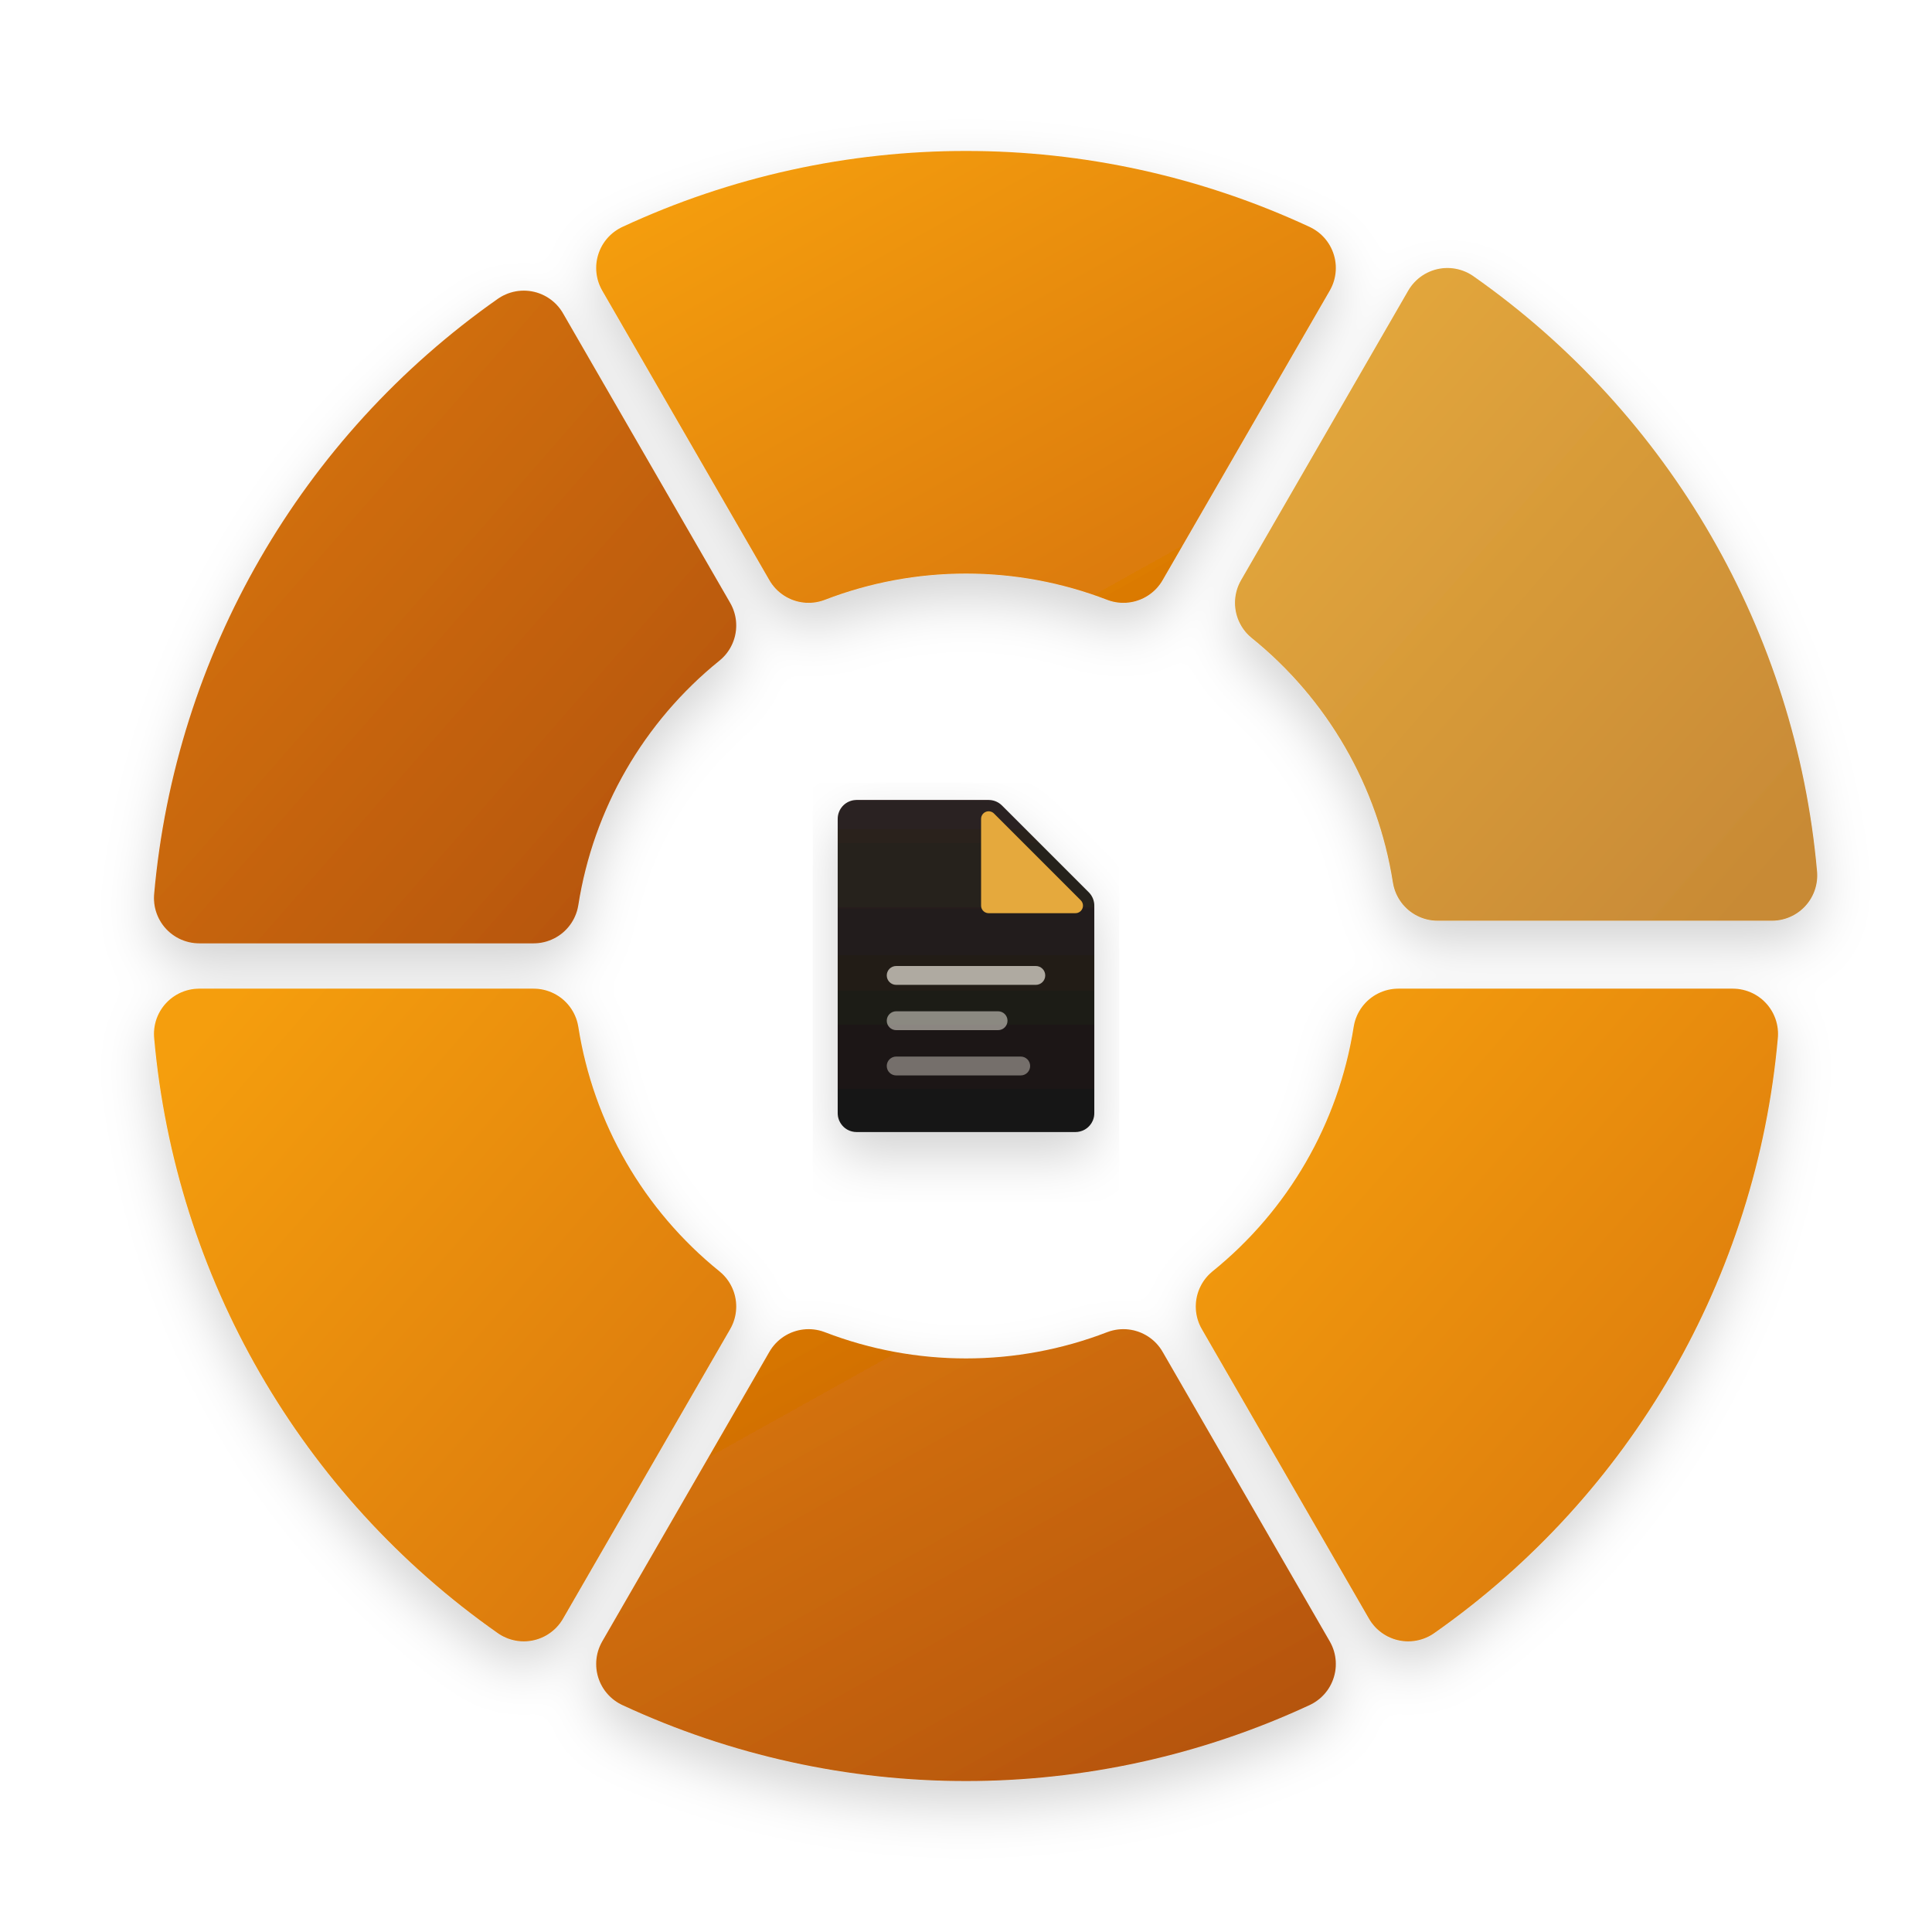
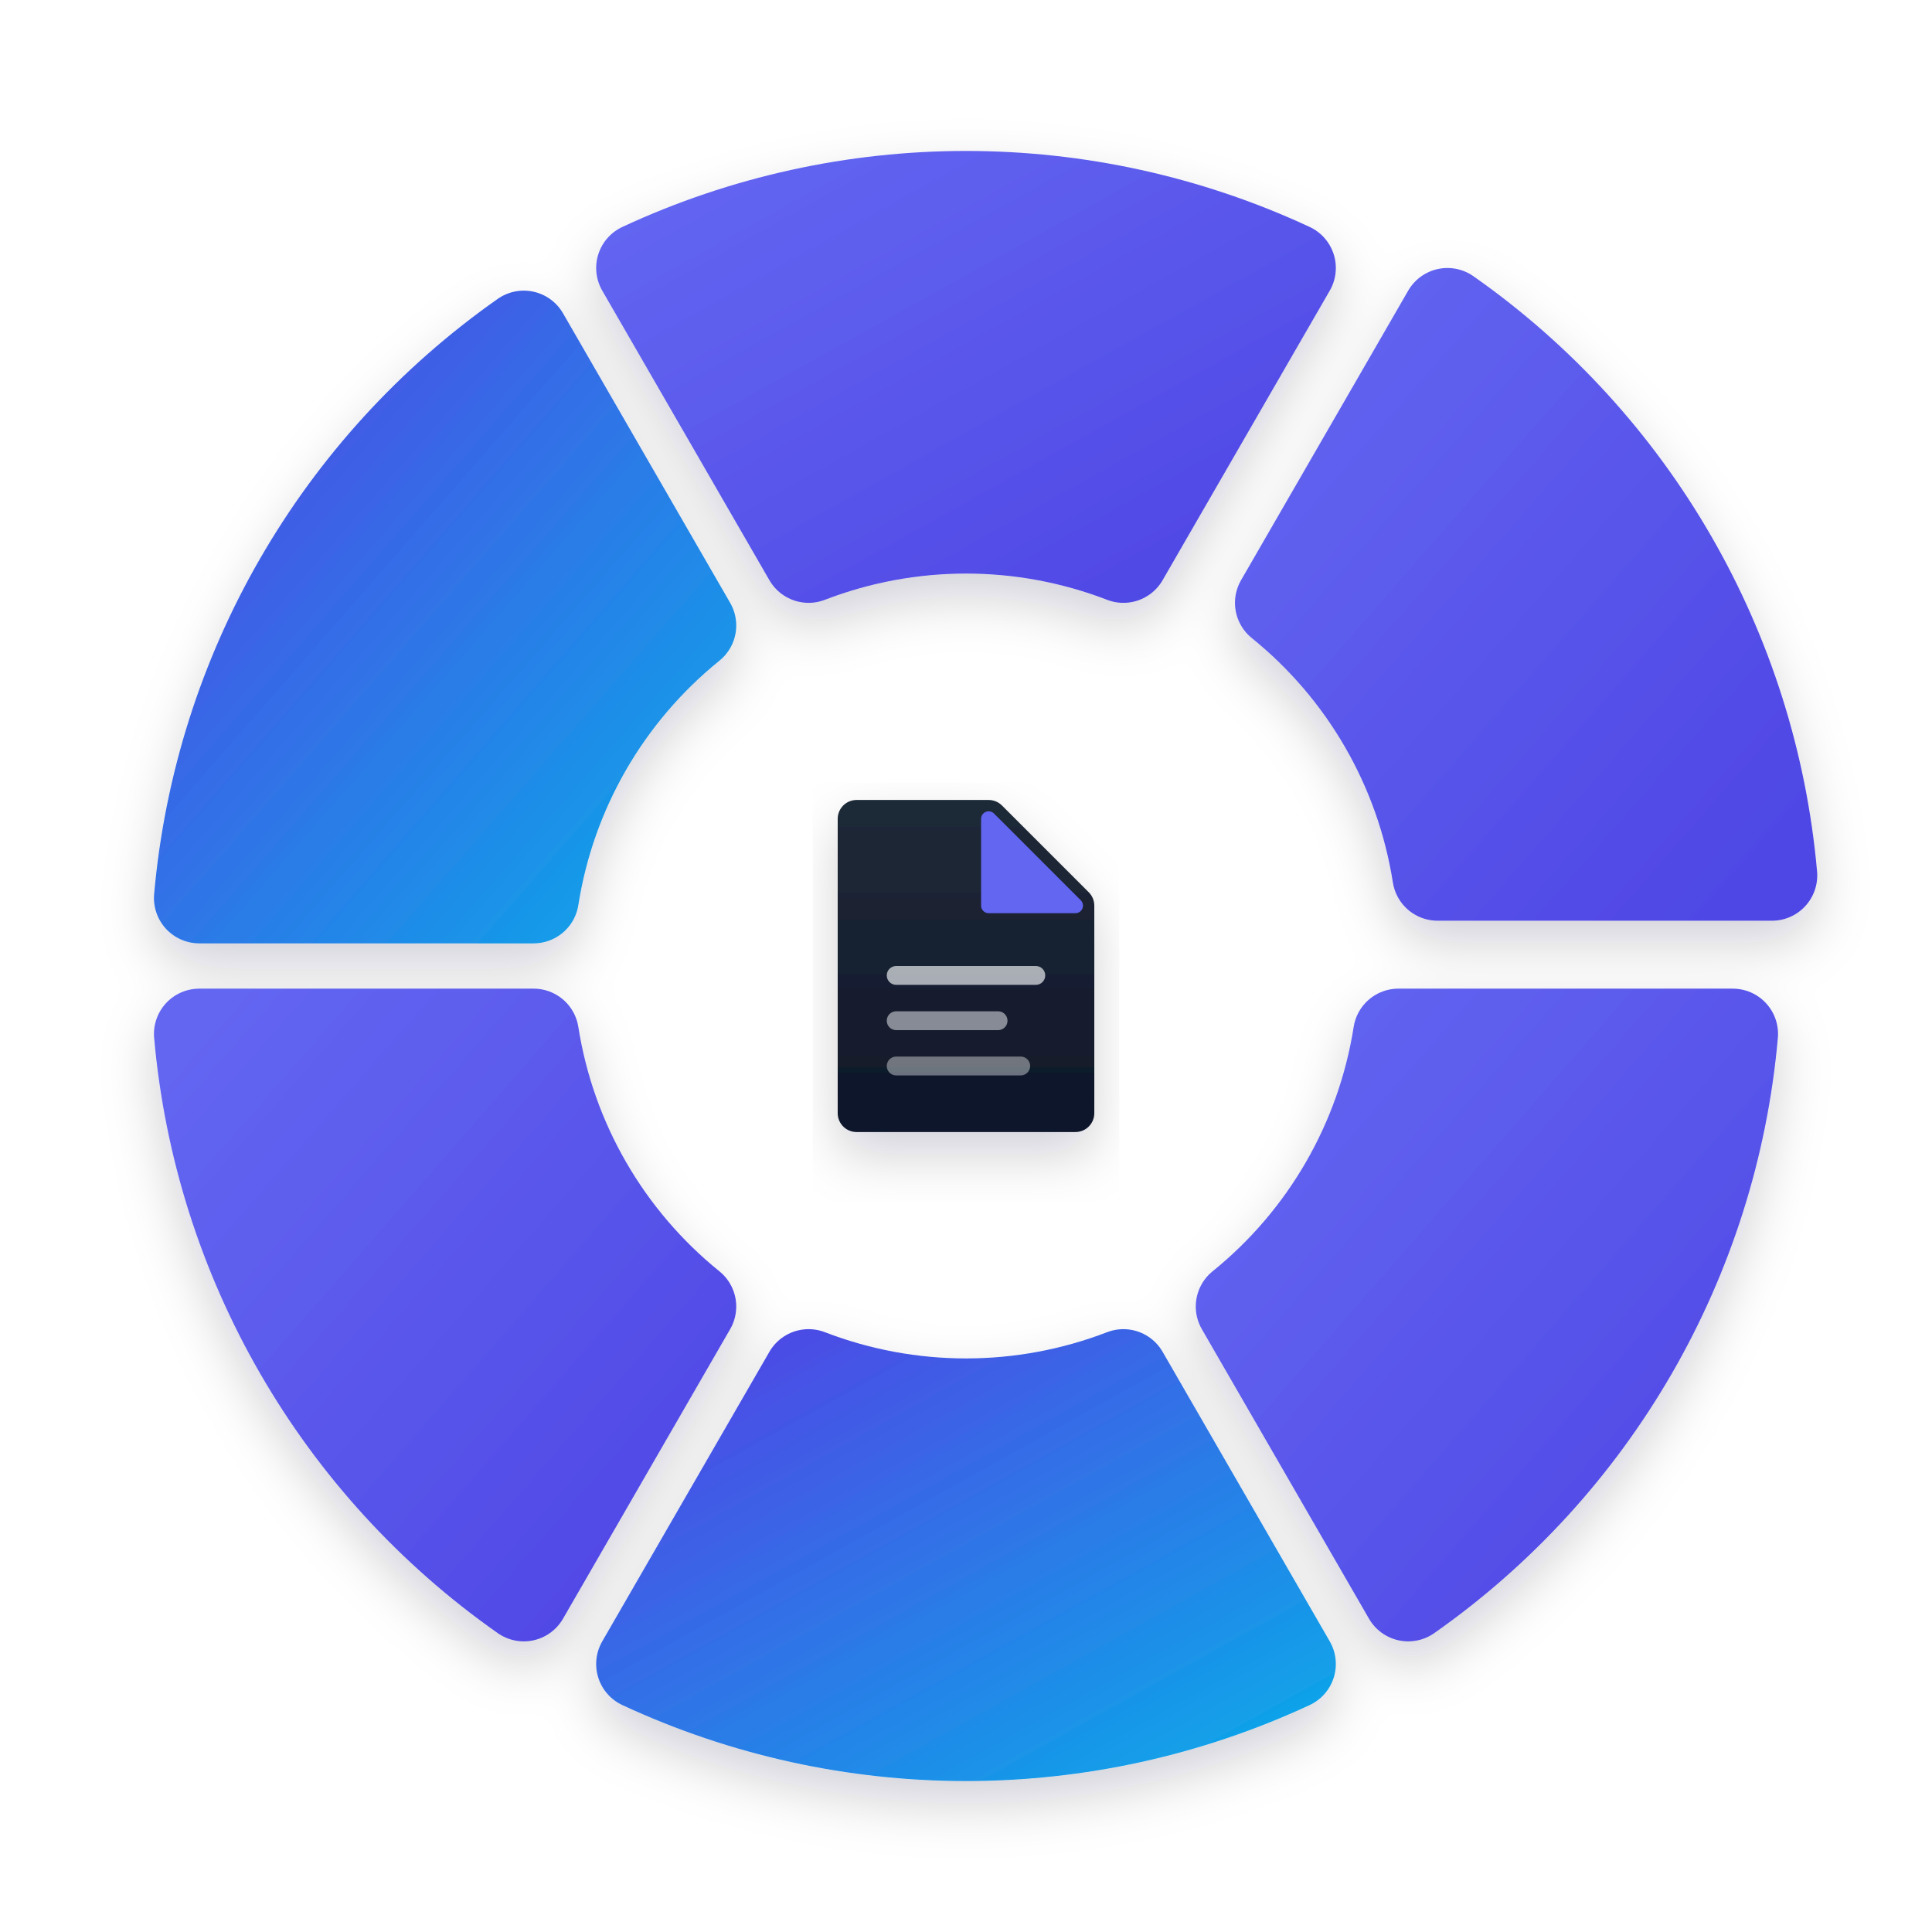
<svg xmlns="http://www.w3.org/2000/svg" width="512" height="512" viewBox="0 0 512 512">
  <defs>
    <linearGradient id="gl" x1="0" y1="0" x2="1" y2="1">
-       <stop offset="0" stop-color="#F59E0B" />
-       <stop offset="1" stop-color="#D97706" />
+       <stop offset="0" stop-color="#6366F1" />
+       <stop offset="1" stop-color="#4F46E5" />
    </linearGradient>
    <linearGradient id="gd" x1="0" y1="0" x2="1" y2="1">
-       <stop offset="0" stop-color="#D97706" />
-       <stop offset="1" stop-color="#B45309" />
+       <stop offset="0" stop-color="#4F46E5" />
+       <stop offset="1" stop-color="#0EA5E9" />
    </linearGradient>
    <linearGradient id="gg" x1="0" y1="0" x2="1" y2="1">
-       <stop offset="0" stop-color="#E5A93C" />
-       <stop offset="1" stop-color="#C88A36" />
+       <stop offset="0" stop-color="#6366F1" />
+       <stop offset="1" stop-color="#4F46E5" />
    </linearGradient>
    <linearGradient id="doc" x1="0" y1="0" x2="0" y2="1">
-       <stop offset="0" stop-color="#2A2420" />
-       <stop offset="1" stop-color="#181512" />
+       <stop offset="0" stop-color="#1F2937" />
+       <stop offset="1" stop-color="#0F172A" />
    </linearGradient>
    <filter id="sh" x="-20%" y="-20%" width="140%" height="150%">
-       <feDropShadow dx="0" dy="6" stdDeviation="7" flood-color="#181512" flood-opacity="0.18" />
+       <feDropShadow dx="0" dy="6" stdDeviation="7" flood-color="#0F172A" flood-opacity="0.18" />
    </filter>
  </defs>
  <g filter="url(#sh)">
    <path d="M169.99 71.02 A204 204 0 0 1 342.01 71.02 L297.71 147.76 A116 116 0 0 0 214.29 147.76 Z" fill="url(#gl)" stroke="url(#gl)" stroke-width="24" stroke-linejoin="round" />
    <path d="M373.19 89.02 A204 204 0 0 1 459.20 238.00 L370.59 238.00 A116 116 0 0 0 328.89 165.76 Z" fill="url(#gg)" stroke="url(#gg)" stroke-width="24" stroke-linejoin="round" transform="translate(10.39 -6.00)" />
    <path d="M459.20 274.00 A204 204 0 0 1 373.19 422.98 L328.89 346.24 A116 116 0 0 0 370.59 274.00 Z" fill="url(#gl)" stroke="url(#gl)" stroke-width="24" stroke-linejoin="round" />
    <path d="M342.01 440.98 A204 204 0 0 1 169.99 440.98 L214.29 364.24 A116 116 0 0 0 297.71 364.24 Z" fill="url(#gd)" stroke="url(#gd)" stroke-width="24" stroke-linejoin="round" />
    <path d="M138.81 422.98 A204 204 0 0 1 52.80 274.00 L141.41 274.00 A116 116 0 0 0 183.11 346.24 Z" fill="url(#gl)" stroke="url(#gl)" stroke-width="24" stroke-linejoin="round" />
    <path d="M52.80 238.00 A204 204 0 0 1 138.81 89.02 L183.11 165.76 A116 116 0 0 0 141.41 238.00 Z" fill="url(#gd)" stroke="url(#gd)" stroke-width="24" stroke-linejoin="round" />
  </g>
  <g filter="url(#sh)">
    <path d="M227 217 H262 L285 240 V295 H227 Z" fill="url(#doc)" stroke="url(#doc)" stroke-width="10" stroke-linejoin="round" />
-     <path d="M262 217 V240 H285 Z" fill="#E5A93C" stroke="#E5A93C" stroke-width="4" stroke-linejoin="round" />
+     <path d="M262 217 V240 H285 Z" fill="#6366F1" stroke="#6366F1" stroke-width="4" stroke-linejoin="round" />
  </g>
-   <rect x="235" y="256" width="42" height="5" rx="2.5" fill="#FAF6EB" opacity="0.65" />
-   <rect x="235" y="268" width="32" height="5" rx="2.5" fill="#FAF6EB" opacity="0.5" />
-   <rect x="235" y="280" width="38" height="5" rx="2.5" fill="#FAF6EB" opacity="0.4" />
+   <rect x="235" y="256" width="42" height="5" rx="2.5" fill="#F8FAFC" opacity="0.65" />
+   <rect x="235" y="268" width="32" height="5" rx="2.5" fill="#F8FAFC" opacity="0.5" />
+   <rect x="235" y="280" width="38" height="5" rx="2.5" fill="#F8FAFC" opacity="0.4" />
</svg>
